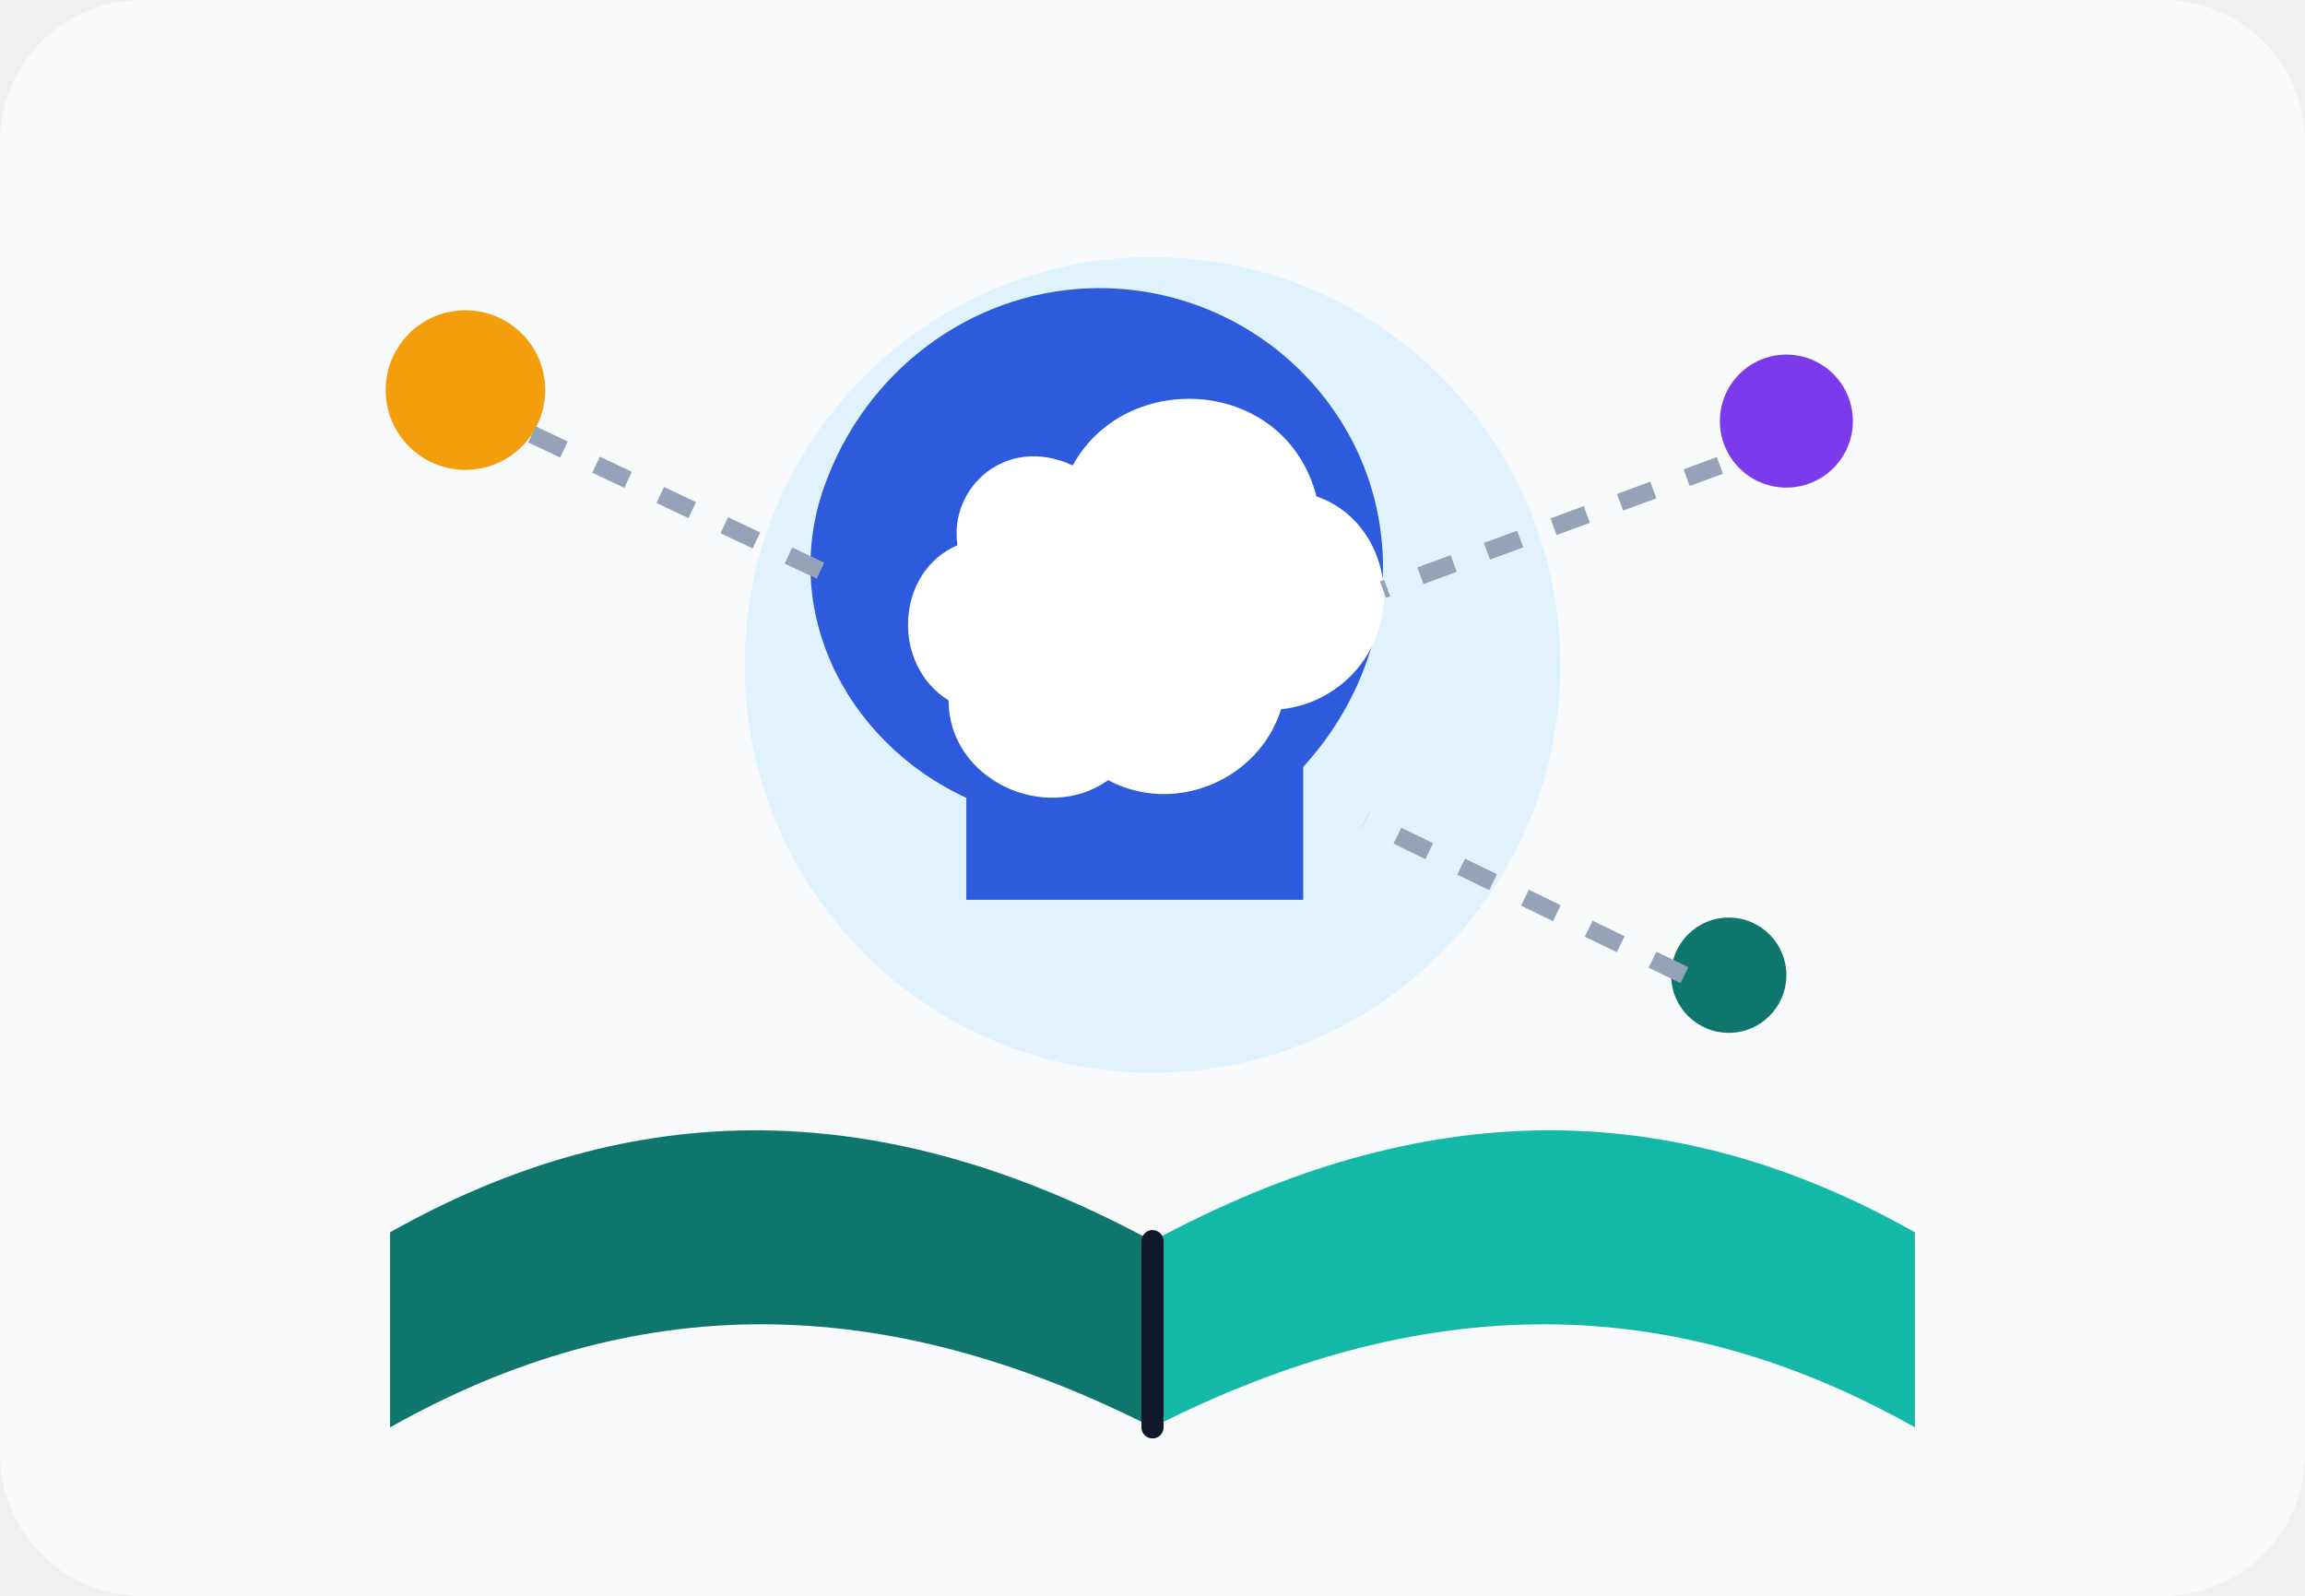
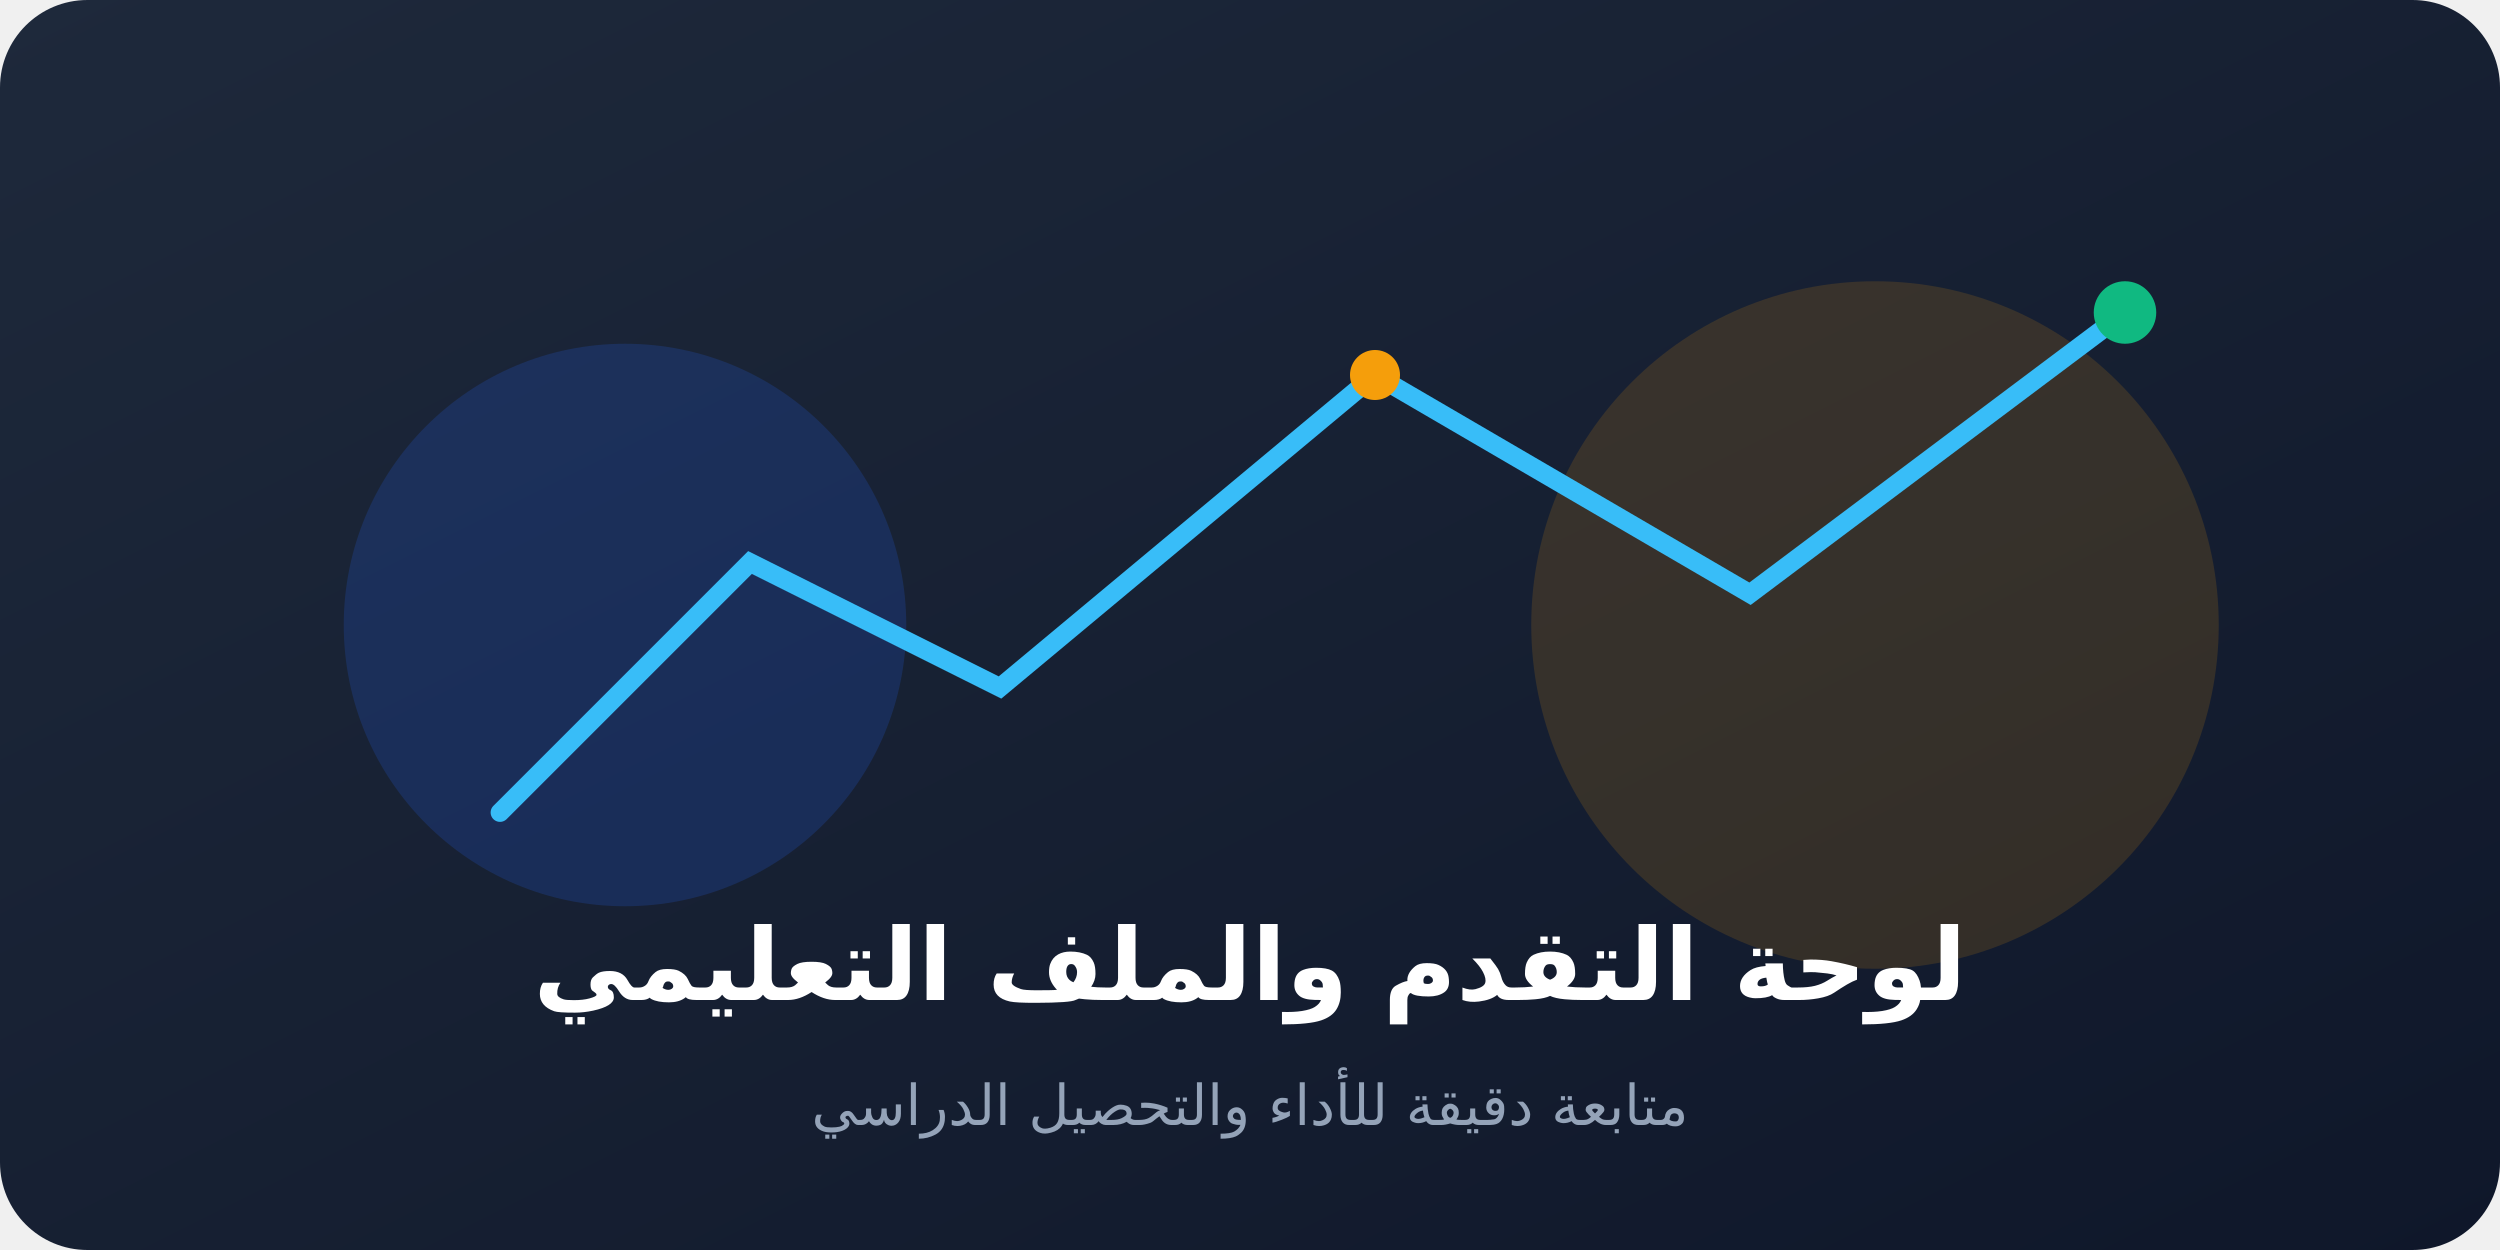
- <svg xmlns="http://www.w3.org/2000/svg" viewBox="0 0 520 360" role="img" aria-labelledby="title desc">
-   <rect width="520" height="360" rx="32" fill="#F8FAFC" />
-   <circle cx="260" cy="150" r="92" fill="#E0F2FE" />
-   <path d="M218 180c-28-13-43-44-31-73 10-25 34-42 61-42 35 0 64 28 64 63 0 17-7 33-18 45v30h-76z" fill="#1D4ED8" opacity=".92" />
-   <path d="M242 105c12-22 48-20 55 7 12 4 18 18 14 30-3 10-12 17-22 18-5 16-24 24-39 16-14 10-36 0-36-18-13-8-12-29 2-35-2-13 11-25 26-18z" fill="#fff" />
-   <path d="M88 278c55-31 111-31 172 2v42c-61-31-117-31-172 0z" fill="#0F766E" />
-   <path d="M432 278c-55-31-111-31-172 2v42c61-31 117-31 172 0z" fill="#14B8A6" />
-   <path d="M260 280v42" stroke="#0F172A" stroke-width="5" stroke-linecap="round" />
-   <circle cx="105" cy="88" r="18" fill="#F59E0B" />
-   <circle cx="403" cy="95" r="15" fill="#7C3AED" />
-   <circle cx="390" cy="220" r="13" fill="#0F766E" />
-   <path d="M120 98l72 34M388 105l-76 28M380 220l-72-35" stroke="#94A3B8" stroke-width="4" stroke-dasharray="8 8" />
+ <svg xmlns="http://www.w3.org/2000/svg" viewBox="0 0 800 400" width="800" height="400">
+   <defs>
+     <linearGradient id="heroGrad" x1="0%" y1="0%" x2="100%" y2="100%">
+       <stop offset="0%" stop-color="#1E293B" />
+       <stop offset="100%" stop-color="#0F172A" />
+     </linearGradient>
+   </defs>
+   <rect width="800" height="400" rx="28" fill="url(#heroGrad)" />
+   <circle cx="200" cy="200" r="90" fill="#2563EB" fill-opacity="0.2" />
+   <circle cx="600" cy="200" r="110" fill="#F59E0B" fill-opacity="0.15" />
+   <path d="M160 260 L240 180 L320 220 L440 120 L560 190 L680 100" stroke="#38BDF8" stroke-width="6" fill="none" stroke-linecap="round" />
+   <circle cx="440" cy="120" r="8" fill="#F59E0B" />
+   <circle cx="680" cy="100" r="10" fill="#10B981" />
+   <text x="400" y="320" font-family="sans-serif" font-size="32" font-weight="bold" fill="#FFFFFF" text-anchor="middle" direction="rtl">لوحة التقدم والملف التعليمي</text>
+   <text x="400" y="360" font-family="sans-serif" font-size="18" fill="#94A3B8" text-anchor="middle" direction="rtl">متابعة دقيقة للأداء والتحصيل الدراسي</text>
</svg>
